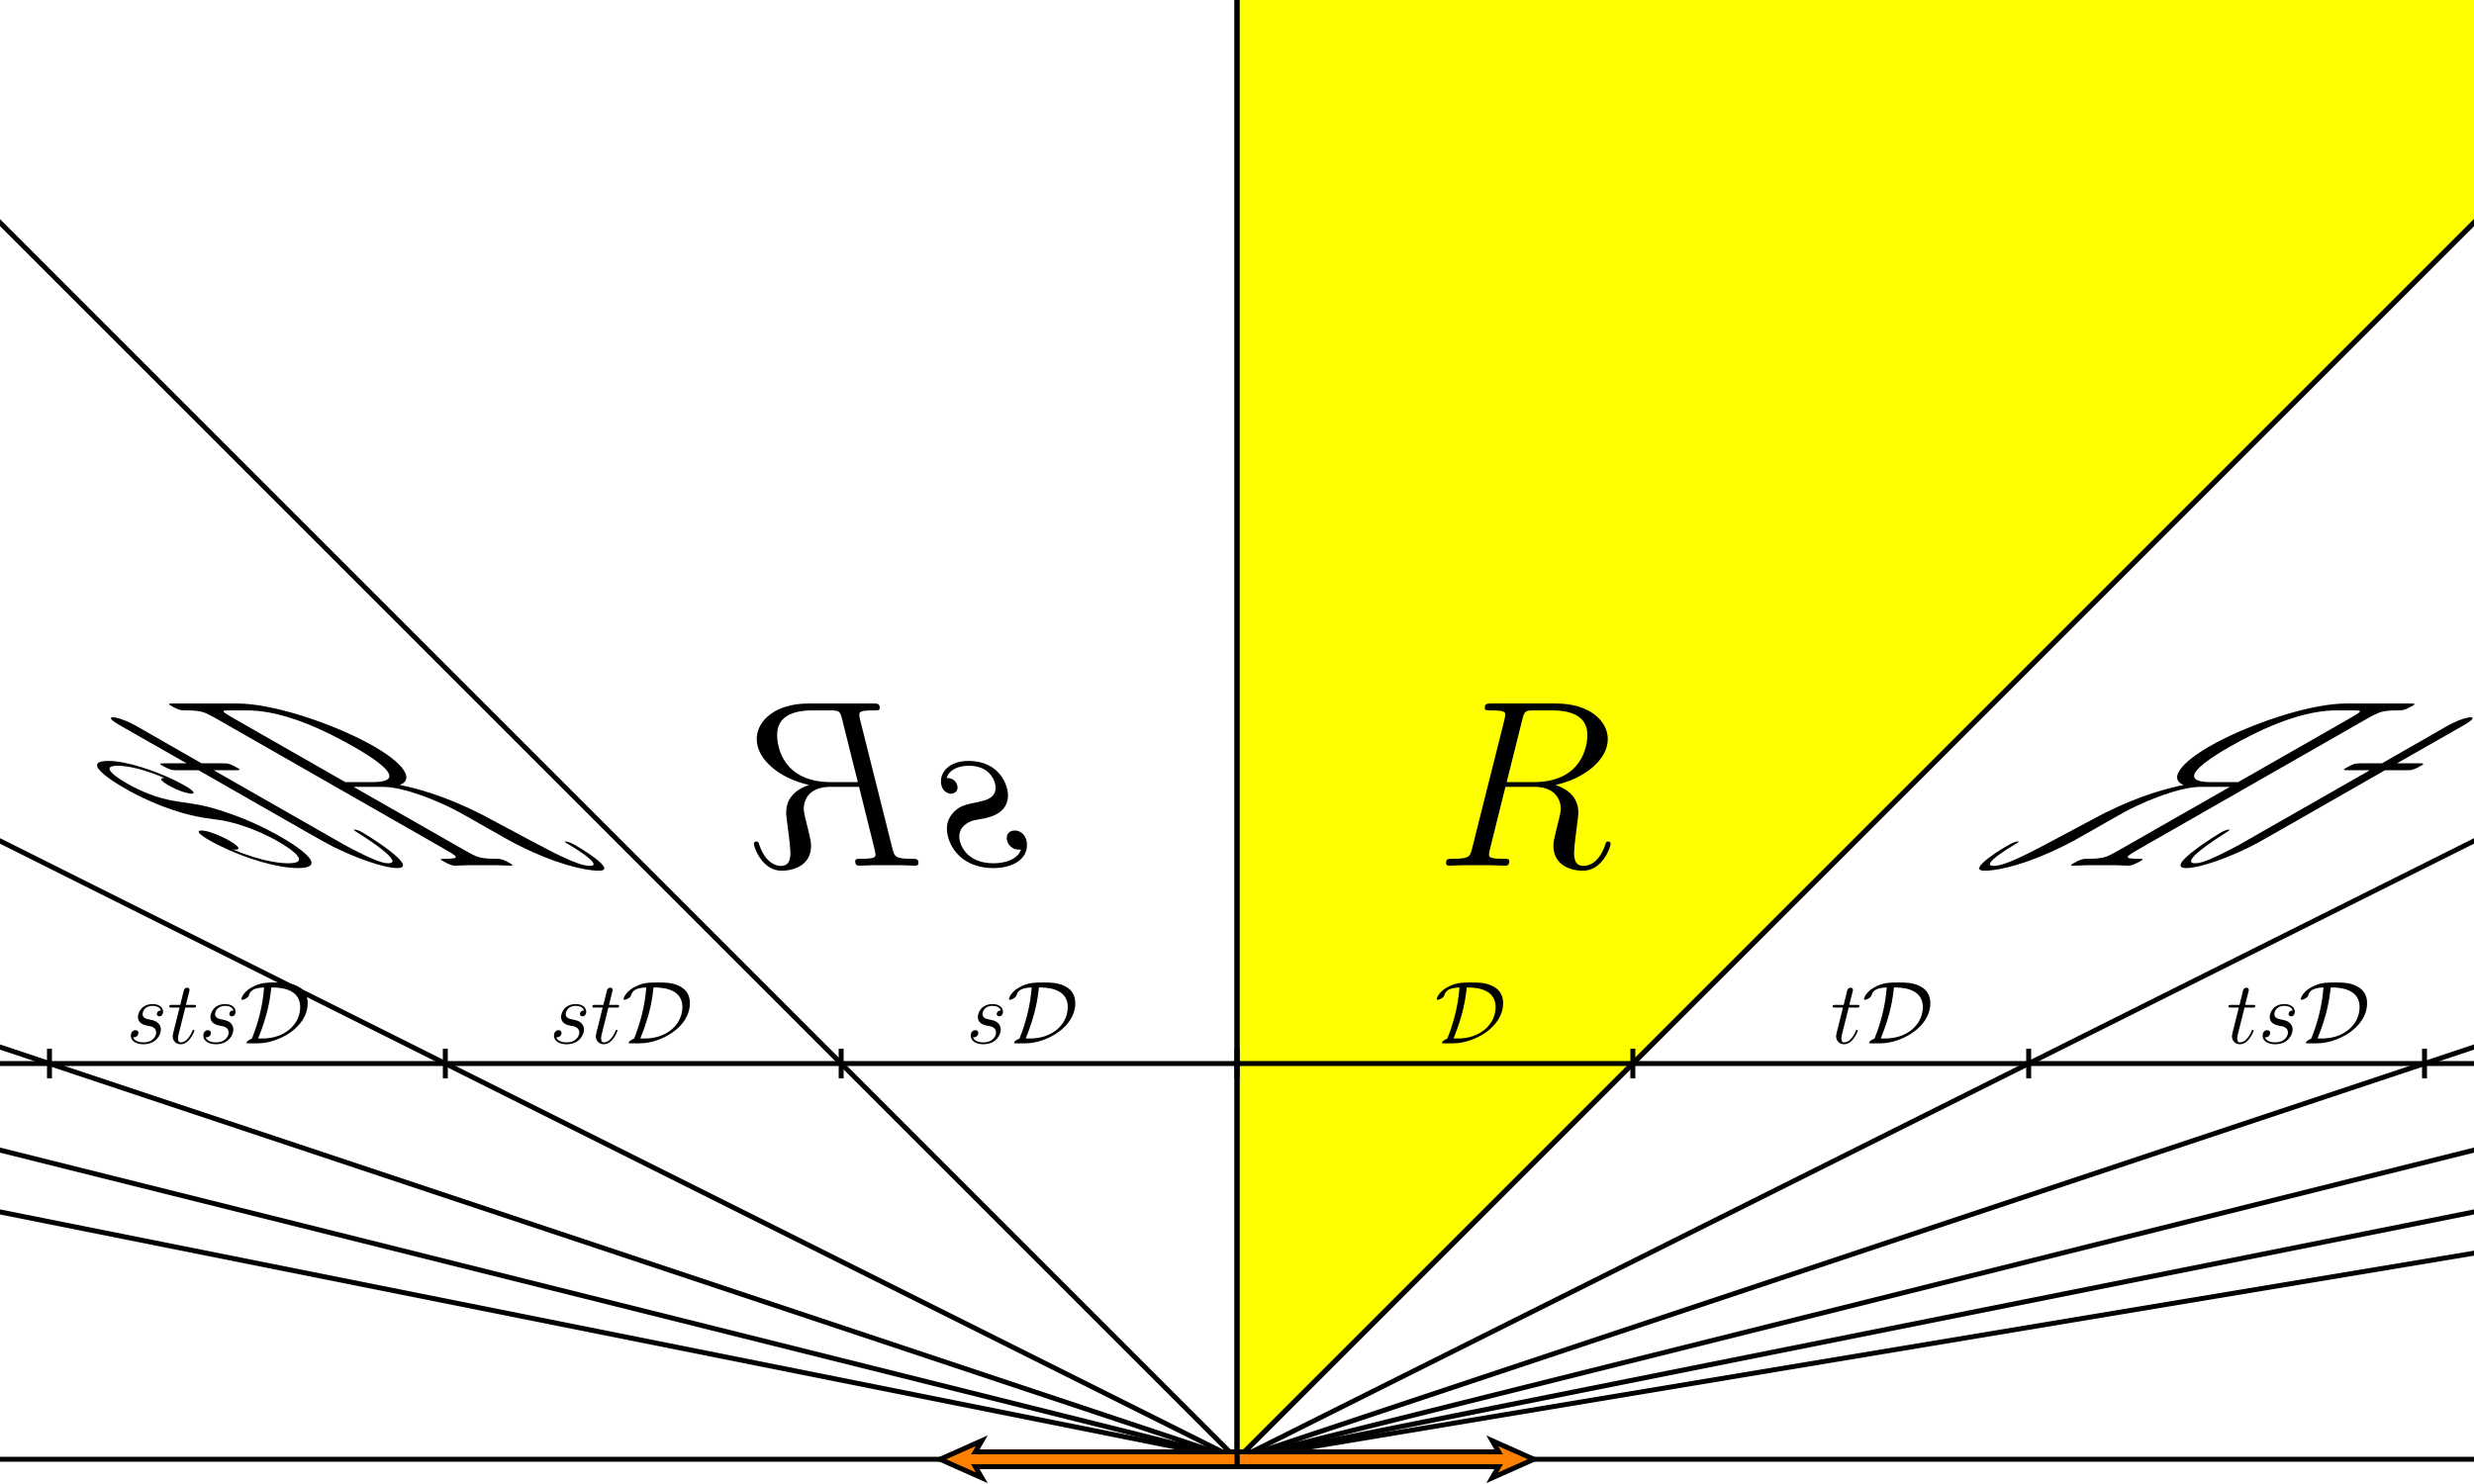
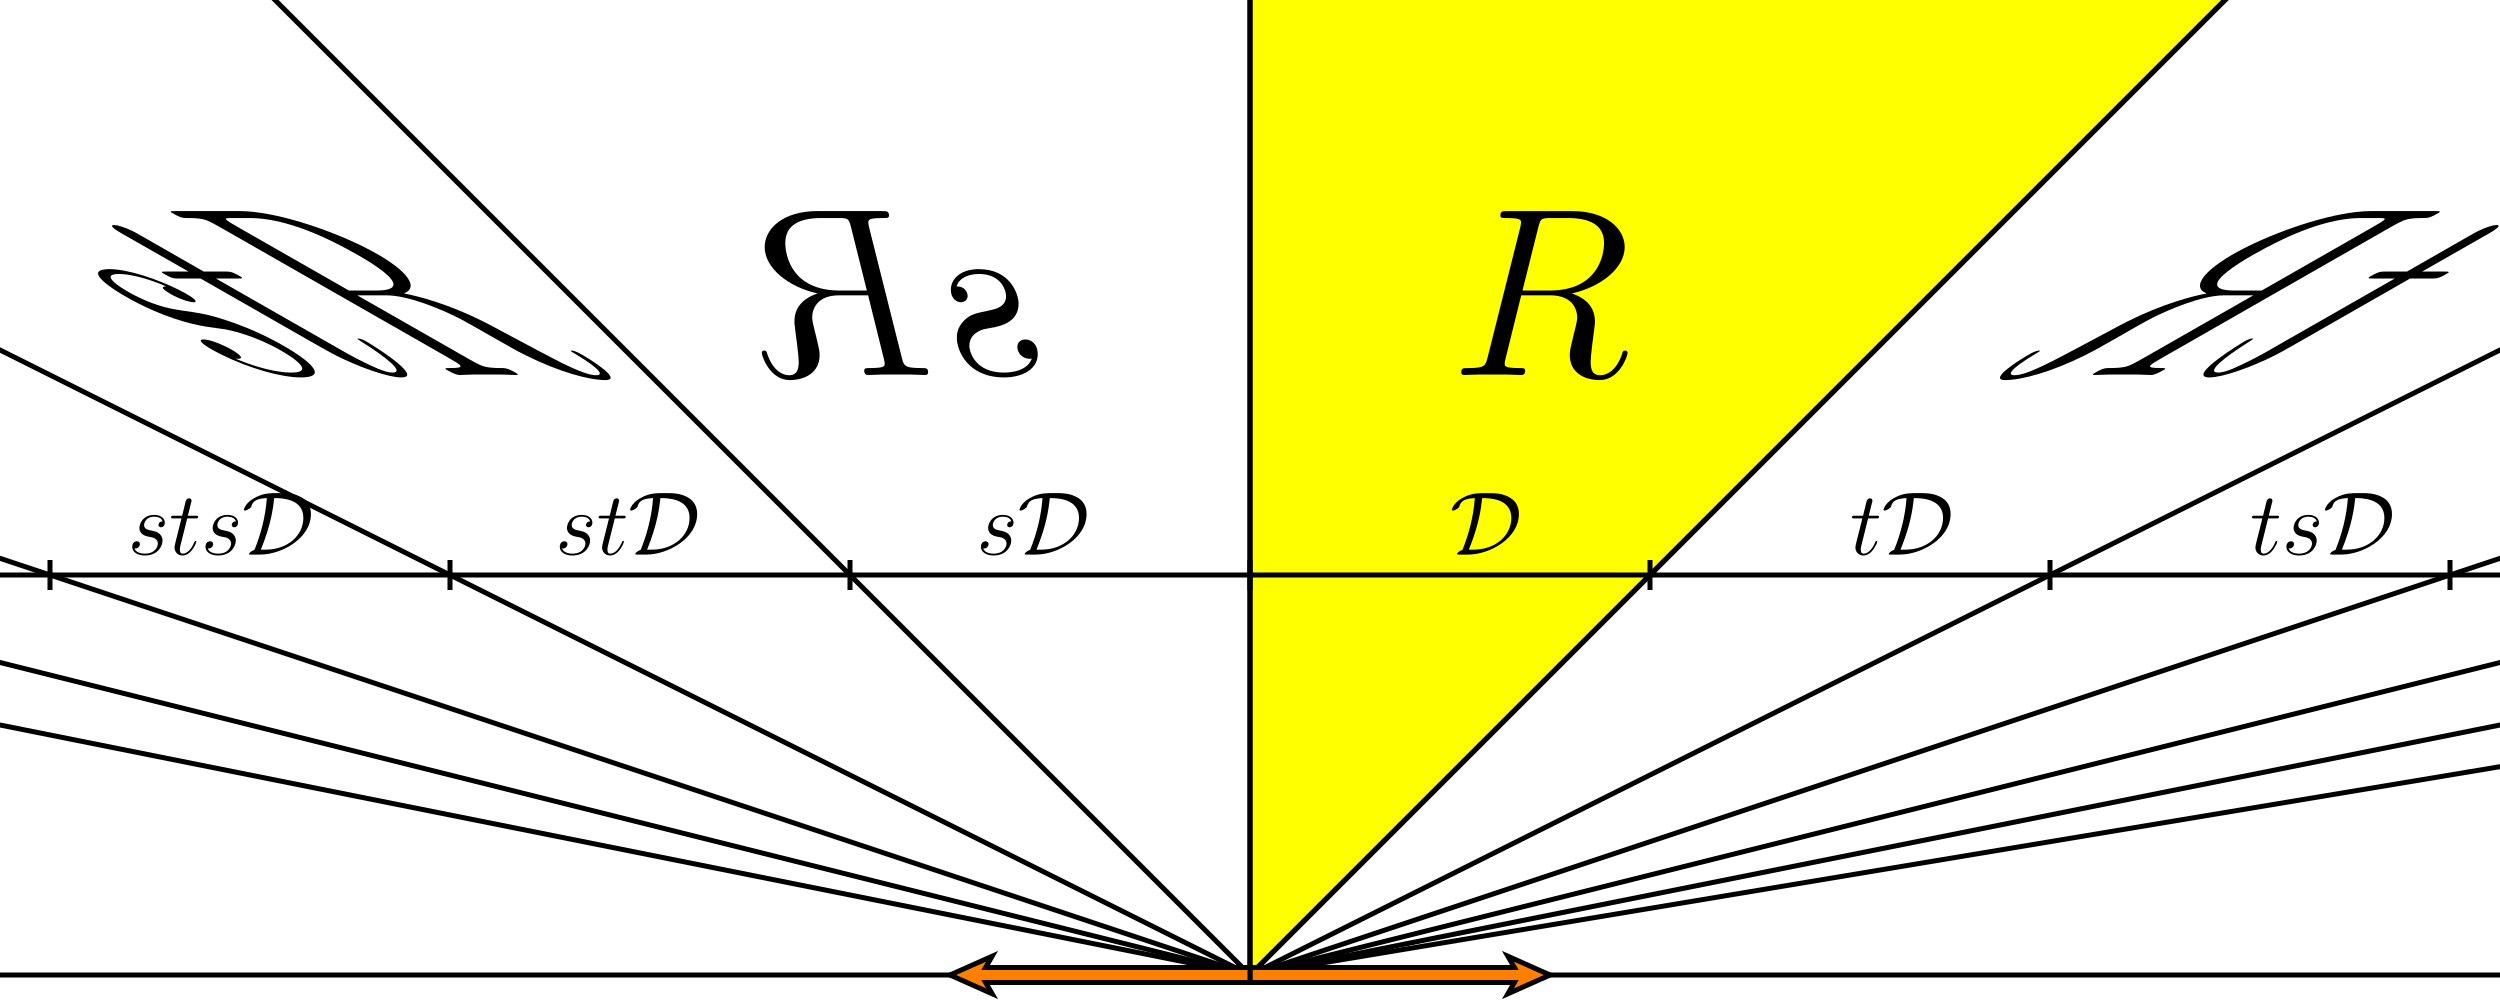
- <svg xmlns="http://www.w3.org/2000/svg" xmlns:xlink="http://www.w3.org/1999/xlink" width="500pt" height="300pt" viewBox="0 0 500 300" version="1.1">
+ <svg xmlns="http://www.w3.org/2000/svg" xmlns:xlink="http://www.w3.org/1999/xlink" width="500pt" height="200pt" viewBox="0 0 500 200" version="1.1">
  <defs>
    <g>
      <symbol overflow="visible" id="glyph0-0">
        <path style="stroke:none;" d="" />
      </symbol>
      <symbol overflow="visible" id="glyph0-1">
        <path style="stroke:none;" d="M 3.672 0 C 7.859 0 13.781 -3.203 13.781 -8.125 C 13.781 -9.719 13.031 -10.734 12.156 -11.281 C 10.609 -12.297 8.953 -12.297 7.234 -12.297 C 5.688 -12.297 4.625 -12.297 3.109 -11.641 C 0.719 -10.578 0.375 -9.094 0.375 -8.953 C 0.375 -8.844 0.453 -8.797 0.562 -8.797 C 0.844 -8.797 1.266 -9.047 1.406 -9.141 C 1.781 -9.391 1.844 -9.5 1.938 -9.844 C 2.203 -10.562 2.703 -11.203 4.969 -11.297 C 4.688 -7.547 3.766 -4.109 2.5 -0.953 C 1.844 -0.719 1.406 -0.312 1.406 -0.125 C 1.406 -0.016 1.422 0 1.812 0 Z M 3.766 -0.984 C 5.812 -6.016 6.188 -9.141 6.438 -11.297 C 7.656 -11.297 12.266 -11.297 12.266 -7.344 C 12.266 -3.812 9.094 -0.984 4.734 -0.984 Z M 3.766 -0.984 " />
      </symbol>
      <symbol overflow="visible" id="glyph1-0">
        <path style="stroke:none;" d="" />
      </symbol>
      <symbol overflow="visible" id="glyph1-1">
        <path style="stroke:none;" d="M 3.625 -7.234 L 5.281 -7.234 C 5.609 -7.234 5.797 -7.234 5.797 -7.562 C 5.797 -7.766 5.688 -7.766 5.328 -7.766 L 3.75 -7.766 L 4.406 -10.391 C 4.484 -10.641 4.484 -10.672 4.484 -10.797 C 4.484 -11.094 4.25 -11.25 4.016 -11.25 C 3.875 -11.25 3.453 -11.203 3.312 -10.625 L 2.609 -7.766 L 0.922 -7.766 C 0.562 -7.766 0.391 -7.766 0.391 -7.422 C 0.391 -7.234 0.516 -7.234 0.859 -7.234 L 2.469 -7.234 L 1.281 -2.484 C 1.141 -1.859 1.078 -1.672 1.078 -1.438 C 1.078 -0.594 1.672 0.188 2.688 0.188 C 4.5 0.188 5.469 -2.453 5.469 -2.578 C 5.469 -2.688 5.406 -2.734 5.297 -2.734 C 5.25 -2.734 5.188 -2.734 5.141 -2.656 C 5.125 -2.641 5.109 -2.625 4.984 -2.344 C 4.609 -1.438 3.781 -0.188 2.734 -0.188 C 2.203 -0.188 2.156 -0.625 2.156 -1.031 C 2.156 -1.047 2.156 -1.391 2.219 -1.609 Z M 3.625 -7.234 " />
      </symbol>
      <symbol overflow="visible" id="glyph1-2">
        <path style="stroke:none;" d="M 4.109 -3.594 C 4.406 -3.547 4.891 -3.438 5 -3.422 C 5.234 -3.344 6.047 -3.062 6.047 -2.203 C 6.047 -1.641 5.547 -0.188 3.453 -0.188 C 3.078 -0.188 1.734 -0.234 1.375 -1.219 C 2.094 -1.141 2.453 -1.688 2.453 -2.094 C 2.453 -2.469 2.203 -2.656 1.844 -2.656 C 1.438 -2.656 0.922 -2.359 0.922 -1.547 C 0.922 -0.484 2 0.188 3.438 0.188 C 6.172 0.188 6.984 -1.844 6.984 -2.766 C 6.984 -3.047 6.984 -3.547 6.406 -4.125 C 5.953 -4.547 5.531 -4.641 4.547 -4.844 C 4.062 -4.953 3.297 -5.109 3.297 -5.922 C 3.297 -6.281 3.625 -7.578 5.328 -7.578 C 6.078 -7.578 6.828 -7.297 7 -6.641 C 6.203 -6.641 6.172 -5.953 6.172 -5.938 C 6.172 -5.562 6.516 -5.453 6.672 -5.453 C 6.938 -5.453 7.438 -5.656 7.438 -6.406 C 7.438 -7.156 6.75 -7.938 5.344 -7.938 C 2.984 -7.938 2.359 -6.078 2.359 -5.344 C 2.359 -3.984 3.688 -3.688 4.109 -3.594 Z M 4.109 -3.594 " />
      </symbol>
      <symbol overflow="visible" id="glyph2-0">
        <path style="stroke:none;" d="" />
      </symbol>
      <symbol overflow="visible" id="glyph2-1">
        <path style="stroke:none;" d="M 17.656 -29.516 C 18.094 -31.297 18.281 -31.391 20.156 -31.391 L 23.609 -31.391 C 27.75 -31.391 30.812 -30.141 30.812 -26.406 C 30.812 -23.953 29.562 -16.891 19.922 -16.891 L 14.5 -16.891 Z M 24.344 -16.312 C 30.281 -17.609 34.938 -21.453 34.938 -25.578 C 34.938 -29.328 31.156 -32.781 24.484 -32.781 L 11.469 -32.781 C 10.516 -32.781 10.078 -32.781 10.078 -31.875 C 10.078 -31.391 10.422 -31.391 11.328 -31.391 C 14.203 -31.391 14.203 -31.016 14.203 -30.484 C 14.203 -30.391 14.203 -30.094 14.016 -29.375 L 7.531 -3.547 C 7.109 -1.875 7.016 -1.391 3.703 -1.391 C 2.594 -1.391 2.25 -1.391 2.25 -0.484 C 2.25 0 2.781 0 2.922 0 C 3.797 0 4.797 -0.094 5.719 -0.094 L 11.375 -0.094 C 12.234 -0.094 13.25 0 14.109 0 C 14.5 0 15.031 0 15.031 -0.906 C 15.031 -1.391 14.594 -1.391 13.875 -1.391 C 10.938 -1.391 10.938 -1.781 10.938 -2.25 C 10.938 -2.297 10.938 -2.641 11.047 -3.031 L 14.25 -15.938 L 20.016 -15.938 C 24.578 -15.938 25.438 -13.062 25.438 -11.469 C 25.438 -10.75 24.953 -8.875 24.625 -7.625 C 24.094 -5.422 23.953 -4.891 23.953 -3.984 C 23.953 -0.578 26.734 1.016 29.953 1.016 C 33.844 1.016 35.516 -3.75 35.516 -4.422 C 35.516 -4.75 35.281 -4.891 34.984 -4.891 C 34.609 -4.891 34.516 -4.609 34.422 -4.219 C 33.266 -0.812 31.297 0.047 30.094 0.047 C 28.891 0.047 28.125 -0.484 28.125 -2.641 C 28.125 -3.797 28.703 -8.156 28.75 -8.406 C 28.984 -10.172 28.984 -10.375 28.984 -10.75 C 28.984 -14.25 26.156 -15.75 24.344 -16.312 Z M 24.344 -16.312 " />
      </symbol>
      <symbol overflow="visible" id="glyph3-0">
        <path style="stroke:none;" d="" />
      </symbol>
      <symbol overflow="visible" id="glyph3-1">
        <path style="stroke:none;" d="M -10.938 -9.594 C -11.766 -9.453 -13.062 -9.172 -13.344 -9.125 C -13.969 -8.922 -16.125 -8.156 -16.125 -5.859 C -16.125 -4.375 -14.781 -0.484 -9.219 -0.484 C -8.203 -0.484 -4.609 -0.625 -3.641 -3.266 C -5.562 -3.031 -6.531 -4.516 -6.531 -5.562 C -6.531 -6.578 -5.859 -7.109 -4.891 -7.109 C -3.844 -7.109 -2.453 -6.281 -2.453 -4.125 C -2.453 -1.297 -5.328 0.484 -9.172 0.484 C -16.469 0.484 -18.625 -4.891 -18.625 -7.391 C -18.625 -8.109 -18.625 -9.453 -17.094 -10.984 C -15.891 -12.141 -14.734 -12.391 -12.141 -12.906 C -10.844 -13.203 -8.781 -13.625 -8.781 -15.797 C -8.781 -16.75 -9.641 -20.203 -14.203 -20.203 C -16.219 -20.203 -18.188 -19.438 -18.672 -17.719 C -16.562 -17.719 -16.469 -15.891 -16.469 -15.844 C -16.469 -14.828 -17.375 -14.547 -17.812 -14.547 C -18.484 -14.547 -19.828 -15.078 -19.828 -17.094 C -19.828 -19.109 -18 -21.172 -14.25 -21.172 C -7.969 -21.172 -6.281 -16.219 -6.281 -14.25 C -6.281 -10.609 -9.844 -9.844 -10.938 -9.594 Z M -10.938 -9.594 " />
      </symbol>
      <symbol overflow="visible" id="glyph3-2">
        <path style="stroke:none;" d="M -17.656 -29.516 C -18.094 -31.297 -18.281 -31.391 -20.156 -31.391 L -23.609 -31.391 C -27.75 -31.391 -30.812 -30.141 -30.812 -26.406 C -30.812 -23.953 -29.562 -16.891 -19.922 -16.891 L -14.5 -16.891 Z M -24.344 -16.312 C -30.281 -17.609 -34.938 -21.453 -34.938 -25.578 C -34.938 -29.328 -31.156 -32.781 -24.484 -32.781 L -11.469 -32.781 C -10.516 -32.781 -10.078 -32.781 -10.078 -31.875 C -10.078 -31.391 -10.422 -31.391 -11.328 -31.391 C -14.203 -31.391 -14.203 -31.016 -14.203 -30.484 C -14.203 -30.391 -14.203 -30.094 -14.016 -29.375 L -7.531 -3.547 C -7.109 -1.875 -7.016 -1.391 -3.703 -1.391 C -2.594 -1.391 -2.25 -1.391 -2.25 -0.484 C -2.25 0 -2.781 0 -2.922 0 C -3.797 0 -4.797 -0.094 -5.719 -0.094 L -11.375 -0.094 C -12.234 -0.094 -13.25 0 -14.109 0 C -14.5 0 -15.031 0 -15.031 -0.906 C -15.031 -1.391 -14.594 -1.391 -13.875 -1.391 C -10.938 -1.391 -10.938 -1.781 -10.938 -2.25 C -10.938 -2.297 -10.938 -2.641 -11.047 -3.031 L -14.25 -15.938 L -20.016 -15.938 C -24.578 -15.938 -25.438 -13.062 -25.438 -11.469 C -25.438 -10.75 -24.953 -8.875 -24.625 -7.625 C -24.094 -5.422 -23.953 -4.891 -23.953 -3.984 C -23.953 -0.578 -26.734 1.016 -29.953 1.016 C -33.844 1.016 -35.516 -3.75 -35.516 -4.422 C -35.516 -4.75 -35.281 -4.891 -34.984 -4.891 C -34.609 -4.891 -34.516 -4.609 -34.422 -4.219 C -33.266 -0.812 -31.297 0.047 -30.094 0.047 C -28.891 0.047 -28.125 -0.484 -28.125 -2.641 C -28.125 -3.797 -28.703 -8.156 -28.75 -8.406 C -28.984 -10.172 -28.984 -10.375 -28.984 -10.75 C -28.984 -14.25 -26.156 -15.75 -24.344 -16.312 Z M -24.344 -16.312 " />
      </symbol>
      <symbol overflow="visible" id="glyph4-0">
        <path style="stroke:none;" d="" />
      </symbol>
      <symbol overflow="visible" id="glyph4-1">
        <path style="stroke:none;" d="M 28.953 -19.297 L 24.531 -19.297 C 23.625 -19.297 23.141 -19.297 24.859 -20.156 C 25.922 -20.688 26.203 -20.688 27.172 -20.688 L 31.391 -20.688 L 43.641 -27.703 C 44.797 -28.375 44.984 -28.469 45.641 -28.797 C 47.172 -29.562 48.672 -30 49.297 -30 C 49.688 -30 50.5 -29.859 47.797 -28.312 L 34.422 -20.688 L 38.922 -20.688 C 39.891 -20.688 40.312 -20.688 38.5 -19.781 C 37.531 -19.297 37.203 -19.297 36.297 -19.297 L 32.016 -19.297 L 9.844 -6.625 C 6.844 -4.938 6.062 -4.469 4.812 -3.844 C 0.281 -1.578 -5.438 0.484 -8.125 0.484 C -12.969 0.484 -1.531 -6.531 -0.875 -6.859 C -0.281 -7.156 0.188 -7.297 0.484 -7.297 C 0.578 -7.297 0.766 -7.297 0.484 -7.109 C 0.438 -7.062 0.406 -7.016 -0.828 -6.234 C -4.594 -3.844 -9.109 -0.484 -6.328 -0.484 C -4.891 -0.484 -2.391 -1.688 -0.297 -2.734 C -0.203 -2.781 1.641 -3.703 2.625 -4.266 Z M 28.953 -19.297 " />
      </symbol>
      <symbol overflow="visible" id="glyph4-2">
        <path style="stroke:none;" d="M 41.375 -29.516 C 44.5 -31.297 44.5 -31.391 42.625 -31.391 L 39.172 -31.391 C 35.031 -31.391 29.469 -30.141 22 -26.406 C 17.094 -23.953 4.219 -16.891 13.859 -16.891 L 19.281 -16.891 Z M 8.281 -16.312 C 4.938 -17.609 7.969 -21.453 16.219 -25.578 C 23.719 -29.328 34.406 -32.781 41.078 -32.781 L 54.094 -32.781 C 55.047 -32.781 55.484 -32.781 53.672 -31.875 C 52.703 -31.391 52.359 -31.391 51.453 -31.391 C 48.578 -31.391 47.828 -31.016 46.766 -30.484 C 46.578 -30.391 45.984 -30.094 44.734 -29.375 L -0.438 -3.547 C -3.359 -1.875 -4.234 -1.391 -0.922 -1.391 C 0.188 -1.391 0.531 -1.391 -1.281 -0.484 C -2.25 0 -2.781 0 -2.922 0 C -3.797 0 -4.609 -0.094 -5.531 -0.094 L -11.188 -0.094 C -12.047 -0.094 -13.25 0 -14.109 0 C -14.5 0 -15.031 0 -13.219 -0.906 C -12.25 -1.391 -11.812 -1.391 -11.094 -1.391 C -8.156 -1.391 -7.375 -1.781 -6.438 -2.25 C -6.344 -2.297 -5.656 -2.641 -4.984 -3.031 L 17.625 -15.938 L 11.859 -15.938 C 7.297 -15.938 0.688 -13.062 -2.5 -11.469 C -3.938 -10.75 -7.203 -8.875 -9.375 -7.625 C -13.25 -5.422 -14.172 -4.891 -15.984 -3.984 C -22.797 -0.578 -28.766 1.016 -31.984 1.016 C -35.875 1.016 -28.016 -3.75 -26.672 -4.422 C -26.016 -4.75 -25.5 -4.891 -25.203 -4.891 C -24.828 -4.891 -25.297 -4.609 -25.984 -4.219 C -31.641 -0.812 -31.391 0.047 -30.188 0.047 C -28.984 0.047 -27.156 -0.484 -22.844 -2.641 C -20.531 -3.797 -12.391 -8.156 -11.938 -8.406 C -8.641 -10.172 -8.234 -10.375 -7.484 -10.75 C -0.484 -14.25 5.344 -15.75 8.281 -16.312 Z M 8.281 -16.312 " />
      </symbol>
      <symbol overflow="visible" id="glyph5-0">
        <path style="stroke:none;" d="" />
      </symbol>
      <symbol overflow="visible" id="glyph5-1">
        <path style="stroke:none;" d="M -8.25 -9.594 C -7.141 -9.453 -5.281 -9.172 -4.906 -9.125 C -3.875 -8.922 -0.188 -8.156 4.406 -5.859 C 7.375 -4.375 13.812 -0.484 8.25 -0.484 C 7.234 -0.484 3.359 -0.625 -2.891 -3.266 C -0.5 -3.031 -2.5 -4.516 -4.594 -5.562 C -6.625 -6.578 -8.359 -7.109 -9.328 -7.109 C -10.375 -7.109 -10.109 -6.281 -5.797 -4.125 C -0.141 -1.297 6.297 0.484 10.141 0.484 C 17.438 0.484 8.844 -4.891 3.844 -7.391 C 2.406 -8.109 -0.281 -9.453 -4.875 -10.984 C -8.391 -12.141 -10.047 -12.391 -13.672 -12.906 C -15.562 -13.203 -18.469 -13.625 -22.812 -15.797 C -24.719 -16.75 -30.766 -20.203 -26.203 -20.203 C -24.188 -20.203 -20.688 -19.438 -16.766 -17.719 C -18.875 -17.719 -15.312 -15.891 -15.219 -15.844 C -13.188 -14.828 -11.719 -14.547 -11.281 -14.547 C -10.609 -14.547 -10.328 -15.078 -14.359 -17.094 C -18.391 -19.109 -24.344 -21.172 -28.094 -21.172 C -34.375 -21.172 -26.156 -16.219 -22.219 -14.25 C -14.938 -10.609 -9.844 -9.844 -8.25 -9.594 Z M -8.25 -9.594 " />
      </symbol>
      <symbol overflow="visible" id="glyph5-2">
        <path style="stroke:none;" d="M -28.953 -19.297 L -24.531 -19.297 C -23.625 -19.297 -23.141 -19.297 -24.859 -20.156 C -25.922 -20.688 -26.203 -20.688 -27.172 -20.688 L -31.391 -20.688 L -43.641 -27.703 C -44.797 -28.375 -44.984 -28.469 -45.641 -28.797 C -47.172 -29.562 -48.672 -30 -49.297 -30 C -49.688 -30 -50.5 -29.859 -47.797 -28.312 L -34.422 -20.688 L -38.922 -20.688 C -39.891 -20.688 -40.312 -20.688 -38.5 -19.781 C -37.531 -19.297 -37.203 -19.297 -36.297 -19.297 L -32.016 -19.297 L -9.844 -6.625 C -6.844 -4.938 -6.062 -4.469 -4.812 -3.844 C -0.281 -1.578 5.438 0.484 8.125 0.484 C 12.969 0.484 1.531 -6.531 0.875 -6.859 C 0.281 -7.156 -0.188 -7.297 -0.484 -7.297 C -0.578 -7.297 -0.766 -7.297 -0.484 -7.109 C -0.438 -7.062 -0.406 -7.016 0.828 -6.234 C 4.594 -3.844 9.109 -0.484 6.328 -0.484 C 4.891 -0.484 2.391 -1.688 0.297 -2.734 C 0.203 -2.781 -1.641 -3.703 -2.625 -4.266 Z M -28.953 -19.297 " />
      </symbol>
      <symbol overflow="visible" id="glyph5-3">
        <path style="stroke:none;" d="M -41.375 -29.516 C -44.5 -31.297 -44.5 -31.391 -42.625 -31.391 L -39.172 -31.391 C -35.031 -31.391 -29.469 -30.141 -22 -26.406 C -17.094 -23.953 -4.219 -16.891 -13.859 -16.891 L -19.281 -16.891 Z M -8.281 -16.312 C -4.938 -17.609 -7.969 -21.453 -16.219 -25.578 C -23.719 -29.328 -34.406 -32.781 -41.078 -32.781 L -54.094 -32.781 C -55.047 -32.781 -55.484 -32.781 -53.672 -31.875 C -52.703 -31.391 -52.359 -31.391 -51.453 -31.391 C -48.578 -31.391 -47.828 -31.016 -46.766 -30.484 C -46.578 -30.391 -45.984 -30.094 -44.734 -29.375 L 0.438 -3.547 C 3.359 -1.875 4.234 -1.391 0.922 -1.391 C -0.188 -1.391 -0.531 -1.391 1.281 -0.484 C 2.25 0 2.781 0 2.922 0 C 3.797 0 4.609 -0.094 5.531 -0.094 L 11.188 -0.094 C 12.047 -0.094 13.25 0 14.109 0 C 14.5 0 15.031 0 13.219 -0.906 C 12.25 -1.391 11.812 -1.391 11.094 -1.391 C 8.156 -1.391 7.375 -1.781 6.438 -2.25 C 6.344 -2.297 5.656 -2.641 4.984 -3.031 L -17.625 -15.938 L -11.859 -15.938 C -7.297 -15.938 -0.688 -13.062 2.5 -11.469 C 3.938 -10.75 7.203 -8.875 9.375 -7.625 C 13.25 -5.422 14.172 -4.891 15.984 -3.984 C 22.797 -0.578 28.766 1.016 31.984 1.016 C 35.875 1.016 28.016 -3.75 26.672 -4.422 C 26.016 -4.75 25.5 -4.891 25.203 -4.891 C 24.828 -4.891 25.297 -4.609 25.984 -4.219 C 31.641 -0.812 31.391 0.047 30.188 0.047 C 28.984 0.047 27.156 -0.484 22.844 -2.641 C 20.531 -3.797 12.391 -8.156 11.938 -8.406 C 8.641 -10.172 8.234 -10.375 7.484 -10.75 C 0.484 -14.25 -5.344 -15.75 -8.281 -16.312 Z M -8.281 -16.312 " />
      </symbol>
    </g>
  </defs>
  <g id="surface1">
-     <path style=" stroke:none;fill-rule:nonzero;fill:rgb(100%,100%,0%);fill-opacity:1;" d="M 250 295 L 650 -105 L 250 -105 " />
-     <path style="fill:none;stroke-width:10;stroke-linecap:butt;stroke-linejoin:miter;stroke:rgb(0%,0%,0%);stroke-opacity:1;stroke-miterlimit:10;" d="M 2500 50 L 6500 4050 L 2500 4050 Z M 2500 50 " transform="matrix(0.1,0,0,-0.1,0,300)" />
-     <path style="fill:none;stroke-width:10;stroke-linecap:butt;stroke-linejoin:miter;stroke:rgb(0%,0%,0%);stroke-opacity:1;stroke-miterlimit:10;" d="M -1500 50 L 6500 50 " transform="matrix(0.1,0,0,-0.1,0,300)" />
-     <path style="fill:none;stroke-width:10;stroke-linecap:butt;stroke-linejoin:miter;stroke:rgb(0%,0%,0%);stroke-opacity:1;stroke-miterlimit:10;" d="M 2500 50 L -5500 8050 " transform="matrix(0.1,0,0,-0.1,0,300)" />
-     <path style="fill:none;stroke-width:10;stroke-linecap:butt;stroke-linejoin:miter;stroke:rgb(0%,0%,0%);stroke-opacity:1;stroke-miterlimit:10;" d="M 2500 50 L -21500 8050 " transform="matrix(0.1,0,0,-0.1,0,300)" />
-     <path style="fill:none;stroke-width:10;stroke-linecap:butt;stroke-linejoin:miter;stroke:rgb(0%,0%,0%);stroke-opacity:1;stroke-miterlimit:10;" d="M 2500 50 L -37500 8050 " transform="matrix(0.1,0,0,-0.1,0,300)" />
-     <path style="fill:none;stroke-width:10;stroke-linecap:butt;stroke-linejoin:miter;stroke:rgb(0%,0%,0%);stroke-opacity:1;stroke-miterlimit:10;" d="M 2500 50 L 10500 8050 " transform="matrix(0.1,0,0,-0.1,0,300)" />
-     <path style="fill:none;stroke-width:10;stroke-linecap:butt;stroke-linejoin:miter;stroke:rgb(0%,0%,0%);stroke-opacity:1;stroke-miterlimit:10;" d="M 2500 50 L 26500 8050 " transform="matrix(0.1,0,0,-0.1,0,300)" />
-     <path style="fill:none;stroke-width:10;stroke-linecap:butt;stroke-linejoin:miter;stroke:rgb(0%,0%,0%);stroke-opacity:1;stroke-miterlimit:10;" d="M 2500 50 L 42500 8050 " transform="matrix(0.1,0,0,-0.1,0,300)" />
-     <path style="fill:none;stroke-width:10;stroke-linecap:butt;stroke-linejoin:miter;stroke:rgb(0%,0%,0%);stroke-opacity:1;stroke-miterlimit:10;" d="M 2500 50 L 18500 8050 " transform="matrix(0.1,0,0,-0.1,0,300)" />
-     <path style="fill:none;stroke-width:10;stroke-linecap:butt;stroke-linejoin:miter;stroke:rgb(0%,0%,0%);stroke-opacity:1;stroke-miterlimit:10;" d="M 2500 50 L 34500 8050 " transform="matrix(0.1,0,0,-0.1,0,300)" />
-     <path style="fill:none;stroke-width:10;stroke-linecap:butt;stroke-linejoin:miter;stroke:rgb(0%,0%,0%);stroke-opacity:1;stroke-miterlimit:10;" d="M 2500 50 L 50500 8050 " transform="matrix(0.1,0,0,-0.1,0,300)" />
-     <path style="fill:none;stroke-width:10;stroke-linecap:butt;stroke-linejoin:miter;stroke:rgb(0%,0%,0%);stroke-opacity:1;stroke-miterlimit:10;" d="M 2500 50 L 2500 8050 " transform="matrix(0.1,0,0,-0.1,0,300)" />
-     <path style="fill:none;stroke-width:10;stroke-linecap:butt;stroke-linejoin:miter;stroke:rgb(0%,0%,0%);stroke-opacity:1;stroke-miterlimit:10;" d="M 2500 50 L -13500 8050 " transform="matrix(0.1,0,0,-0.1,0,300)" />
-     <path style="fill:none;stroke-width:10;stroke-linecap:butt;stroke-linejoin:miter;stroke:rgb(0%,0%,0%);stroke-opacity:1;stroke-miterlimit:10;" d="M 2500 50 L -29500 8050 " transform="matrix(0.1,0,0,-0.1,0,300)" />
-     <path style=" stroke:none;fill-rule:nonzero;fill:rgb(100%,50%,0%);fill-opacity:1;" d="M 250 296.5 L 302.879 296.5 L 301.578 298.75 L 310 295 L 301.578 291.25 L 302.879 293.5 L 250 293.5 L 250 296.5 " />
-     <path style="fill:none;stroke-width:10;stroke-linecap:butt;stroke-linejoin:miter;stroke:rgb(0%,0%,0%);stroke-opacity:1;stroke-miterlimit:10;" d="M 2500 35 L 3028.789 35 L 3015.781 12.5 L 3100 50 L 3015.781 87.5 L 3028.789 65 L 2500 65 Z M 2500 35 " transform="matrix(0.1,0,0,-0.1,0,300)" />
-     <path style=" stroke:none;fill-rule:nonzero;fill:rgb(100%,50%,0%);fill-opacity:1;" d="M 250 293.5 L 197.121 293.5 L 198.422 291.25 L 190 295 L 198.422 298.75 L 197.121 296.5 L 250 296.5 L 250 293.5 " />
-     <path style="fill:none;stroke-width:10;stroke-linecap:butt;stroke-linejoin:miter;stroke:rgb(0%,0%,0%);stroke-opacity:1;stroke-miterlimit:10;" d="M 2500 65 L 1971.211 65 L 1984.219 87.5 L 1900 50 L 1984.219 12.5 L 1971.211 35 L 2500 35 Z M 2500 65 " transform="matrix(0.1,0,0,-0.1,0,300)" />
+     <path style=" stroke:none;fill-rule:nonzero;fill:rgb(100%,100%,0%);fill-opacity:1;" d="M 250 195 L 650 -205 L 250 -205 " />
+     <path style="fill:none;stroke-width:10;stroke-linecap:butt;stroke-linejoin:miter;stroke:rgb(0%,0%,0%);stroke-opacity:1;stroke-miterlimit:10;" d="M 2500 50 L 6500 4050 L 2500 4050 Z M 2500 50 " transform="matrix(0.1,0,0,-0.1,0,200)" />
+     <path style="fill:none;stroke-width:10;stroke-linecap:butt;stroke-linejoin:miter;stroke:rgb(0%,0%,0%);stroke-opacity:1;stroke-miterlimit:10;" d="M -1500 50 L 6500 50 " transform="matrix(0.1,0,0,-0.1,0,200)" />
+     <path style="fill:none;stroke-width:10;stroke-linecap:butt;stroke-linejoin:miter;stroke:rgb(0%,0%,0%);stroke-opacity:1;stroke-miterlimit:10;" d="M 2500 50 L -5500 8050 " transform="matrix(0.1,0,0,-0.1,0,200)" />
+     <path style="fill:none;stroke-width:10;stroke-linecap:butt;stroke-linejoin:miter;stroke:rgb(0%,0%,0%);stroke-opacity:1;stroke-miterlimit:10;" d="M 2500 50 L -21500 8050 " transform="matrix(0.1,0,0,-0.1,0,200)" />
+     <path style="fill:none;stroke-width:10;stroke-linecap:butt;stroke-linejoin:miter;stroke:rgb(0%,0%,0%);stroke-opacity:1;stroke-miterlimit:10;" d="M 2500 50 L -37500 8050 " transform="matrix(0.1,0,0,-0.1,0,200)" />
+     <path style="fill:none;stroke-width:10;stroke-linecap:butt;stroke-linejoin:miter;stroke:rgb(0%,0%,0%);stroke-opacity:1;stroke-miterlimit:10;" d="M 2500 50 L 10500 8050 " transform="matrix(0.1,0,0,-0.1,0,200)" />
+     <path style="fill:none;stroke-width:10;stroke-linecap:butt;stroke-linejoin:miter;stroke:rgb(0%,0%,0%);stroke-opacity:1;stroke-miterlimit:10;" d="M 2500 50 L 26500 8050 " transform="matrix(0.1,0,0,-0.1,0,200)" />
+     <path style="fill:none;stroke-width:10;stroke-linecap:butt;stroke-linejoin:miter;stroke:rgb(0%,0%,0%);stroke-opacity:1;stroke-miterlimit:10;" d="M 2500 50 L 42500 8050 " transform="matrix(0.1,0,0,-0.1,0,200)" />
+     <path style="fill:none;stroke-width:10;stroke-linecap:butt;stroke-linejoin:miter;stroke:rgb(0%,0%,0%);stroke-opacity:1;stroke-miterlimit:10;" d="M 2500 50 L 18500 8050 " transform="matrix(0.1,0,0,-0.1,0,200)" />
+     <path style="fill:none;stroke-width:10;stroke-linecap:butt;stroke-linejoin:miter;stroke:rgb(0%,0%,0%);stroke-opacity:1;stroke-miterlimit:10;" d="M 2500 50 L 34500 8050 " transform="matrix(0.1,0,0,-0.1,0,200)" />
+     <path style="fill:none;stroke-width:10;stroke-linecap:butt;stroke-linejoin:miter;stroke:rgb(0%,0%,0%);stroke-opacity:1;stroke-miterlimit:10;" d="M 2500 50 L 50500 8050 " transform="matrix(0.1,0,0,-0.1,0,200)" />
+     <path style="fill:none;stroke-width:10;stroke-linecap:butt;stroke-linejoin:miter;stroke:rgb(0%,0%,0%);stroke-opacity:1;stroke-miterlimit:10;" d="M 2500 50 L 2500 8050 " transform="matrix(0.1,0,0,-0.1,0,200)" />
+     <path style="fill:none;stroke-width:10;stroke-linecap:butt;stroke-linejoin:miter;stroke:rgb(0%,0%,0%);stroke-opacity:1;stroke-miterlimit:10;" d="M 2500 50 L -13500 8050 " transform="matrix(0.1,0,0,-0.1,0,200)" />
+     <path style="fill:none;stroke-width:10;stroke-linecap:butt;stroke-linejoin:miter;stroke:rgb(0%,0%,0%);stroke-opacity:1;stroke-miterlimit:10;" d="M 2500 50 L -29500 8050 " transform="matrix(0.1,0,0,-0.1,0,200)" />
+     <path style=" stroke:none;fill-rule:nonzero;fill:rgb(100%,50%,0%);fill-opacity:1;" d="M 250 196.5 L 302.879 196.5 L 301.578 198.75 L 310 195 L 301.578 191.25 L 302.879 193.5 L 250 193.5 L 250 196.5 " />
+     <path style="fill:none;stroke-width:10;stroke-linecap:butt;stroke-linejoin:miter;stroke:rgb(0%,0%,0%);stroke-opacity:1;stroke-miterlimit:10;" d="M 2500 35 L 3028.789 35 L 3015.781 12.5 L 3100 50 L 3015.781 87.5 L 3028.789 65 L 2500 65 Z M 2500 35 " transform="matrix(0.1,0,0,-0.1,0,200)" />
+     <path style=" stroke:none;fill-rule:nonzero;fill:rgb(100%,50%,0%);fill-opacity:1;" d="M 250 193.5 L 197.121 193.5 L 198.422 191.25 L 190 195 L 198.422 198.75 L 197.121 196.5 L 250 196.5 L 250 193.5 " />
+     <path style="fill:none;stroke-width:10;stroke-linecap:butt;stroke-linejoin:miter;stroke:rgb(0%,0%,0%);stroke-opacity:1;stroke-miterlimit:10;" d="M 2500 65 L 1971.211 65 L 1984.219 87.5 L 1900 50 L 1984.219 12.5 L 1971.211 35 L 2500 35 Z M 2500 65 " transform="matrix(0.1,0,0,-0.1,0,200)" />
    <g style="fill:rgb(0%,0%,0%);fill-opacity:1;">
-       <use xlink:href="#glyph0-1" x="290" y="210.915" />
+       <use xlink:href="#glyph0-1" x="290" y="110.915" />
    </g>
    <g style="fill:rgb(0%,0%,0%);fill-opacity:1;">
-       <use xlink:href="#glyph1-1" x="370" y="210.915" />
+       <use xlink:href="#glyph1-1" x="370" y="110.915" />
    </g>
    <g style="fill:rgb(0%,0%,0%);fill-opacity:1;">
-       <use xlink:href="#glyph0-1" x="376.341" y="210.915" />
+       <use xlink:href="#glyph0-1" x="376.341" y="110.915" />
    </g>
    <g style="fill:rgb(0%,0%,0%);fill-opacity:1;">
-       <use xlink:href="#glyph1-1" x="450" y="210.915" />
-       <use xlink:href="#glyph1-2" x="456.354" y="210.915" />
+       <use xlink:href="#glyph1-1" x="450" y="110.915" />
+       <use xlink:href="#glyph1-2" x="456.354" y="110.915" />
    </g>
    <g style="fill:rgb(0%,0%,0%);fill-opacity:1;">
-       <use xlink:href="#glyph0-1" x="464.612" y="210.915" />
+       <use xlink:href="#glyph0-1" x="464.612" y="110.915" />
    </g>
    <g style="fill:rgb(0%,0%,0%);fill-opacity:1;">
-       <use xlink:href="#glyph1-2" x="195.264" y="210.915" />
+       <use xlink:href="#glyph1-2" x="195.264" y="110.915" />
    </g>
    <g style="fill:rgb(0%,0%,0%);fill-opacity:1;">
-       <use xlink:href="#glyph0-1" x="203.534" y="210.915" />
+       <use xlink:href="#glyph0-1" x="203.534" y="110.915" />
    </g>
    <g style="fill:rgb(0%,0%,0%);fill-opacity:1;">
-       <use xlink:href="#glyph1-2" x="111.036" y="210.915" />
-       <use xlink:href="#glyph1-1" x="119.334" y="210.915" />
+       <use xlink:href="#glyph1-2" x="111.036" y="110.915" />
+       <use xlink:href="#glyph1-1" x="119.334" y="110.915" />
    </g>
    <g style="fill:rgb(0%,0%,0%);fill-opacity:1;">
-       <use xlink:href="#glyph0-1" x="125.648" y="210.915" />
+       <use xlink:href="#glyph0-1" x="125.648" y="110.915" />
    </g>
    <g style="fill:rgb(0%,0%,0%);fill-opacity:1;">
-       <use xlink:href="#glyph1-2" x="25.522" y="210.915" />
-       <use xlink:href="#glyph1-1" x="33.82" y="210.915" />
-       <use xlink:href="#glyph1-2" x="40.174" y="210.915" />
+       <use xlink:href="#glyph1-2" x="25.522" y="110.915" />
+       <use xlink:href="#glyph1-1" x="33.82" y="110.915" />
+       <use xlink:href="#glyph1-2" x="40.174" y="110.915" />
    </g>
    <g style="fill:rgb(0%,0%,0%);fill-opacity:1;">
-       <use xlink:href="#glyph0-1" x="48.405" y="210.915" />
+       <use xlink:href="#glyph0-1" x="48.405" y="110.915" />
    </g>
-     <path style="fill:none;stroke-width:10;stroke-linecap:butt;stroke-linejoin:miter;stroke:rgb(0%,0%,0%);stroke-opacity:1;stroke-miterlimit:10;" d="M -700 850 L 5700 850 " transform="matrix(0.1,0,0,-0.1,0,300)" />
-     <path style="fill:none;stroke-width:10;stroke-linecap:butt;stroke-linejoin:miter;stroke:rgb(0%,0%,0%);stroke-opacity:1;stroke-miterlimit:10;" d="M 100 820 L 100 880 " transform="matrix(0.1,0,0,-0.1,0,300)" />
-     <path style="fill:none;stroke-width:10;stroke-linecap:butt;stroke-linejoin:miter;stroke:rgb(0%,0%,0%);stroke-opacity:1;stroke-miterlimit:10;" d="M 900 820 L 900 880 " transform="matrix(0.1,0,0,-0.1,0,300)" />
-     <path style="fill:none;stroke-width:10;stroke-linecap:butt;stroke-linejoin:miter;stroke:rgb(0%,0%,0%);stroke-opacity:1;stroke-miterlimit:10;" d="M 1700 820 L 1700 880 " transform="matrix(0.1,0,0,-0.1,0,300)" />
-     <path style="fill:none;stroke-width:10;stroke-linecap:butt;stroke-linejoin:miter;stroke:rgb(0%,0%,0%);stroke-opacity:1;stroke-miterlimit:10;" d="M 2500 820 L 2500 880 " transform="matrix(0.1,0,0,-0.1,0,300)" />
-     <path style="fill:none;stroke-width:10;stroke-linecap:butt;stroke-linejoin:miter;stroke:rgb(0%,0%,0%);stroke-opacity:1;stroke-miterlimit:10;" d="M 3300 820 L 3300 880 " transform="matrix(0.1,0,0,-0.1,0,300)" />
-     <path style="fill:none;stroke-width:10;stroke-linecap:butt;stroke-linejoin:miter;stroke:rgb(0%,0%,0%);stroke-opacity:1;stroke-miterlimit:10;" d="M 4100 820 L 4100 880 " transform="matrix(0.1,0,0,-0.1,0,300)" />
-     <path style="fill:none;stroke-width:10;stroke-linecap:butt;stroke-linejoin:miter;stroke:rgb(0%,0%,0%);stroke-opacity:1;stroke-miterlimit:10;" d="M 4900 820 L 4900 880 " transform="matrix(0.1,0,0,-0.1,0,300)" />
+     <path style="fill:none;stroke-width:10;stroke-linecap:butt;stroke-linejoin:miter;stroke:rgb(0%,0%,0%);stroke-opacity:1;stroke-miterlimit:10;" d="M -700 850 L 5700 850 " transform="matrix(0.1,0,0,-0.1,0,200)" />
+     <path style="fill:none;stroke-width:10;stroke-linecap:butt;stroke-linejoin:miter;stroke:rgb(0%,0%,0%);stroke-opacity:1;stroke-miterlimit:10;" d="M 100 820 L 100 880 " transform="matrix(0.1,0,0,-0.1,0,200)" />
+     <path style="fill:none;stroke-width:10;stroke-linecap:butt;stroke-linejoin:miter;stroke:rgb(0%,0%,0%);stroke-opacity:1;stroke-miterlimit:10;" d="M 900 820 L 900 880 " transform="matrix(0.1,0,0,-0.1,0,200)" />
+     <path style="fill:none;stroke-width:10;stroke-linecap:butt;stroke-linejoin:miter;stroke:rgb(0%,0%,0%);stroke-opacity:1;stroke-miterlimit:10;" d="M 1700 820 L 1700 880 " transform="matrix(0.1,0,0,-0.1,0,200)" />
+     <path style="fill:none;stroke-width:10;stroke-linecap:butt;stroke-linejoin:miter;stroke:rgb(0%,0%,0%);stroke-opacity:1;stroke-miterlimit:10;" d="M 2500 820 L 2500 880 " transform="matrix(0.1,0,0,-0.1,0,200)" />
+     <path style="fill:none;stroke-width:10;stroke-linecap:butt;stroke-linejoin:miter;stroke:rgb(0%,0%,0%);stroke-opacity:1;stroke-miterlimit:10;" d="M 3300 820 L 3300 880 " transform="matrix(0.1,0,0,-0.1,0,200)" />
+     <path style="fill:none;stroke-width:10;stroke-linecap:butt;stroke-linejoin:miter;stroke:rgb(0%,0%,0%);stroke-opacity:1;stroke-miterlimit:10;" d="M 4100 820 L 4100 880 " transform="matrix(0.1,0,0,-0.1,0,200)" />
+     <path style="fill:none;stroke-width:10;stroke-linecap:butt;stroke-linejoin:miter;stroke:rgb(0%,0%,0%);stroke-opacity:1;stroke-miterlimit:10;" d="M 4900 820 L 4900 880 " transform="matrix(0.1,0,0,-0.1,0,200)" />
    <g style="fill:rgb(0%,0%,0%);fill-opacity:1;">
-       <use xlink:href="#glyph2-1" x="290" y="175" />
+       <use xlink:href="#glyph2-1" x="290" y="75" />
    </g>
    <g style="fill:rgb(0%,0%,0%);fill-opacity:1;">
-       <use xlink:href="#glyph3-1" x="210" y="175" />
-       <use xlink:href="#glyph3-2" x="187.872" y="175" />
+       <use xlink:href="#glyph3-1" x="210" y="75" />
+       <use xlink:href="#glyph3-2" x="187.872" y="75" />
    </g>
    <g style="fill:rgb(0%,0%,0%);fill-opacity:1;">
-       <use xlink:href="#glyph4-1" x="450" y="175" />
-       <use xlink:href="#glyph4-2" x="433.056" y="175" />
+       <use xlink:href="#glyph4-1" x="450" y="75" />
+       <use xlink:href="#glyph4-2" x="433.056" y="75" />
    </g>
    <g style="fill:rgb(0%,0%,0%);fill-opacity:1;">
-       <use xlink:href="#glyph5-1" x="50" y="175" />
-       <use xlink:href="#glyph5-2" x="72.128" y="175" />
-       <use xlink:href="#glyph5-3" x="89.072" y="175" />
+       <use xlink:href="#glyph5-1" x="50" y="75" />
+       <use xlink:href="#glyph5-2" x="72.128" y="75" />
+       <use xlink:href="#glyph5-3" x="89.072" y="75" />
    </g>
  </g>
</svg>
